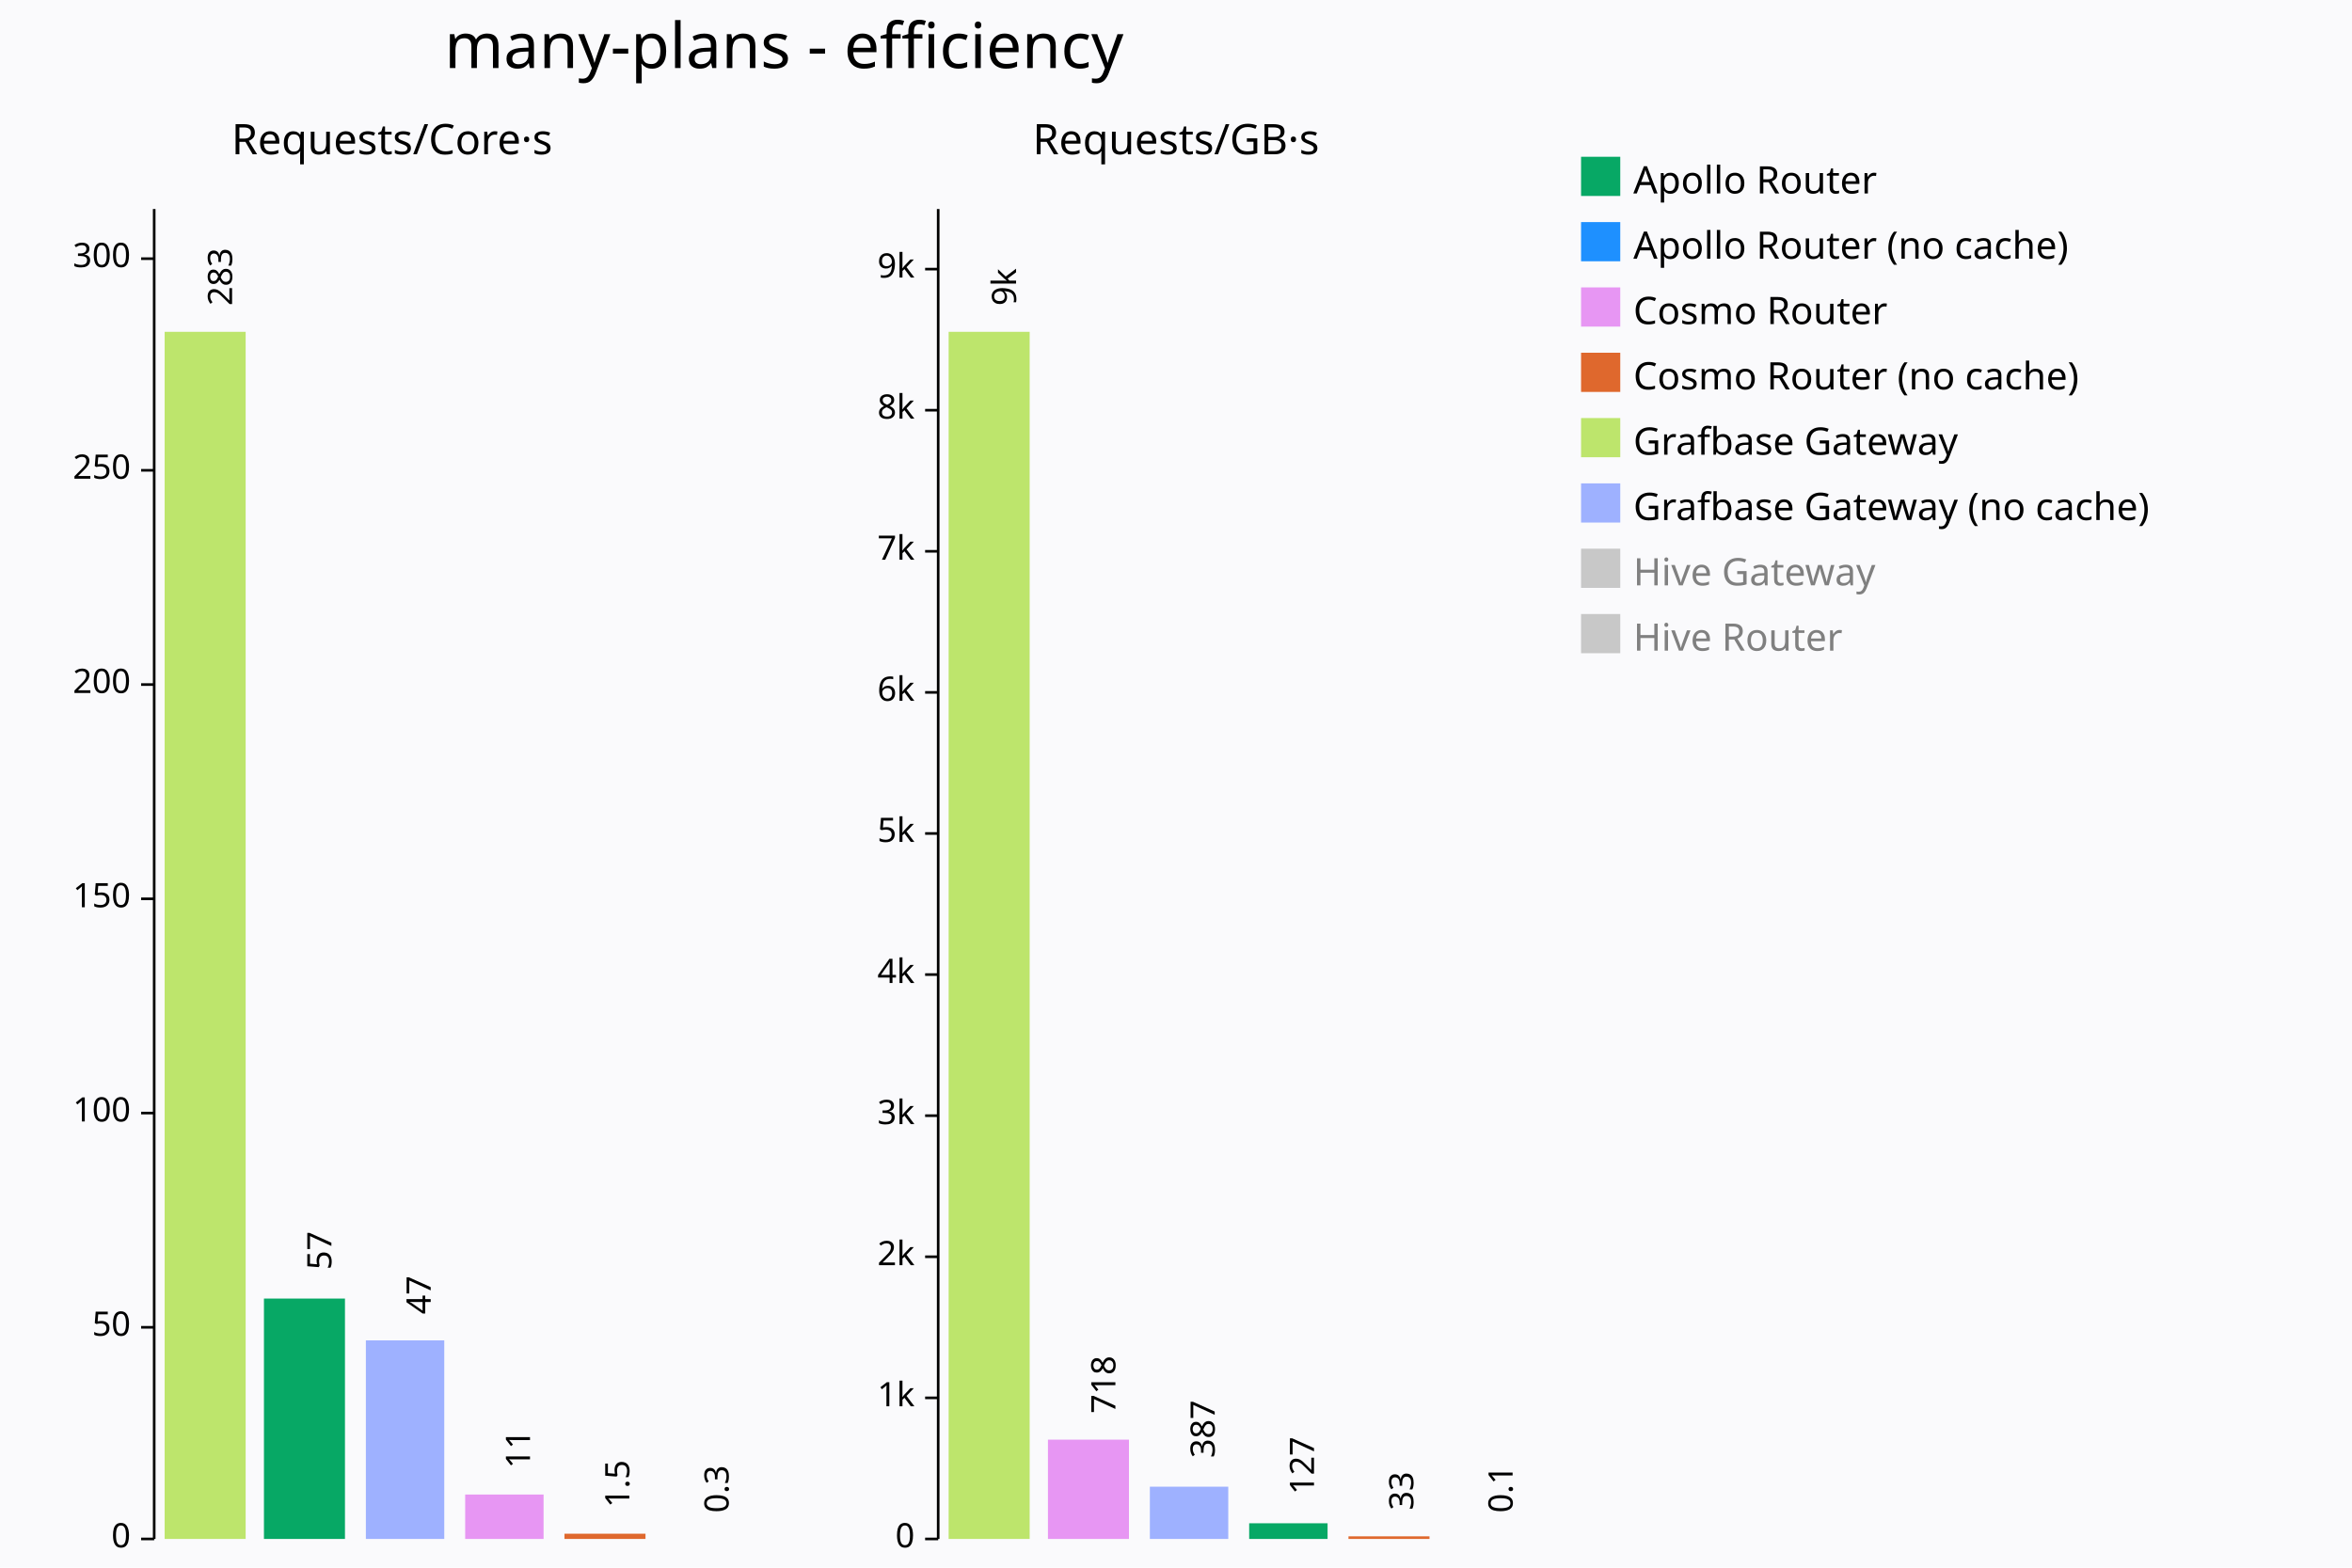
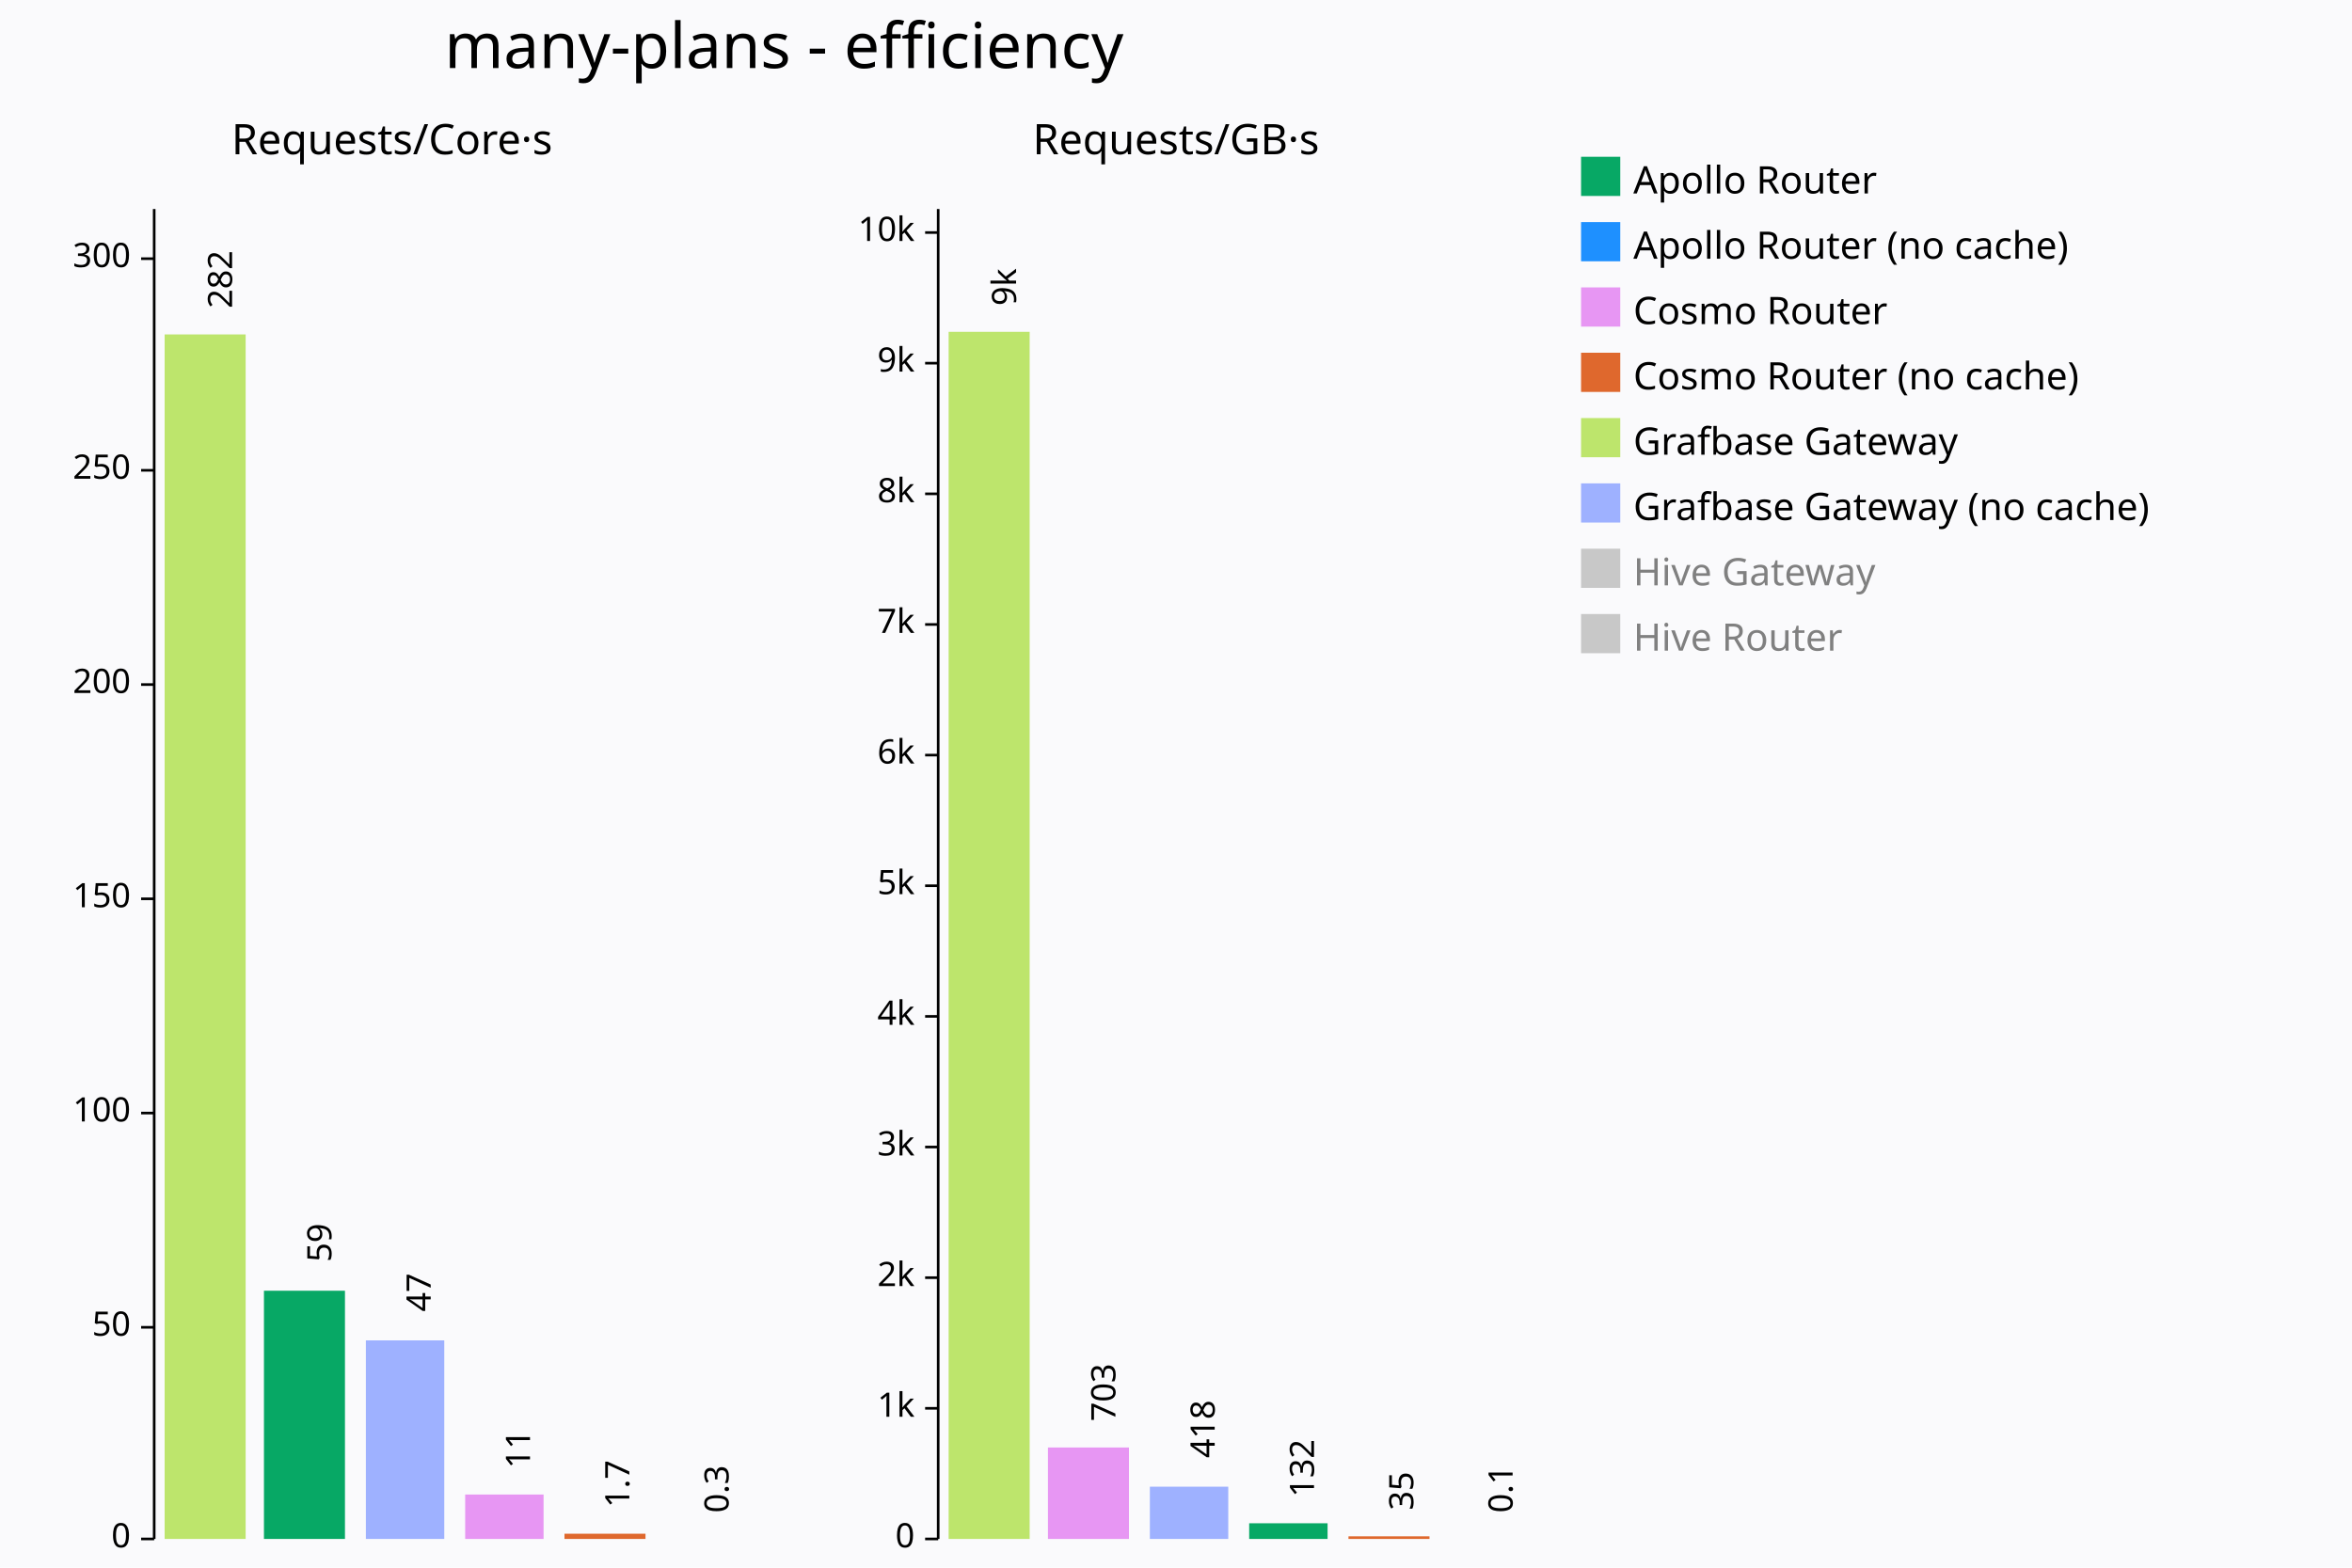
<svg xmlns="http://www.w3.org/2000/svg" width="900" height="600" viewBox="0 0 900 600">
  <rect x="0" y="0" width="900" height="600" opacity="1" fill="#FAFAFC" stroke="none" />
  <text x="300" y="20" dy="0.5ex" text-anchor="middle" font-family="sans-serif" font-size="24.194" opacity="1" fill="#000000">
many-plans - efficiency
</text>
  <text x="150" y="55" dy="0.5ex" text-anchor="middle" font-family="sans-serif" font-size="16.129" opacity="1" fill="#000000">
Requests/Core·s
</text>
  <polyline fill="none" opacity="1" stroke="#000000" stroke-width="1" points="59,80 59,589 " />
  <text x="50" y="589" dy="0.5ex" text-anchor="end" font-family="sans-serif" font-size="12.903" opacity="1" fill="#000000">
0
</text>
  <polyline fill="none" opacity="1" stroke="#000000" stroke-width="1" points="54,589 59,589 " />
  <text x="50" y="508" dy="0.5ex" text-anchor="end" font-family="sans-serif" font-size="12.903" opacity="1" fill="#000000">
50
</text>
  <polyline fill="none" opacity="1" stroke="#000000" stroke-width="1" points="54,508 59,508 " />
  <text x="50" y="426" dy="0.5ex" text-anchor="end" font-family="sans-serif" font-size="12.903" opacity="1" fill="#000000">
100
</text>
  <polyline fill="none" opacity="1" stroke="#000000" stroke-width="1" points="54,426 59,426 " />
  <text x="50" y="344" dy="0.5ex" text-anchor="end" font-family="sans-serif" font-size="12.903" opacity="1" fill="#000000">
150
</text>
  <polyline fill="none" opacity="1" stroke="#000000" stroke-width="1" points="54,344 59,344 " />
  <text x="50" y="262" dy="0.5ex" text-anchor="end" font-family="sans-serif" font-size="12.903" opacity="1" fill="#000000">
200
</text>
  <polyline fill="none" opacity="1" stroke="#000000" stroke-width="1" points="54,262 59,262 " />
  <text x="50" y="180" dy="0.5ex" text-anchor="end" font-family="sans-serif" font-size="12.903" opacity="1" fill="#000000">
250
</text>
  <polyline fill="none" opacity="1" stroke="#000000" stroke-width="1" points="54,180 59,180 " />
  <text x="50" y="99" dy="0.5ex" text-anchor="end" font-family="sans-serif" font-size="12.903" opacity="1" fill="#000000">
300
</text>
  <polyline fill="none" opacity="1" stroke="#000000" stroke-width="1" points="54,99 59,99 " />
-   <rect x="63" y="127" width="31" height="462" opacity="1" fill="#BDE56C" stroke="none" />
-   <text x="79" y="117" dy="0.76em" text-anchor="start" font-family="sans-serif" font-size="12.903" opacity="1" fill="#000000" transform="rotate(270, 79, 117)">
- 283
+   <rect x="63" y="128" width="31" height="461" opacity="1" fill="#BDE56C" stroke="none" />
+   <text x="79" y="118" dy="0.76em" text-anchor="start" font-family="sans-serif" font-size="12.903" opacity="1" fill="#000000" transform="rotate(270, 79, 118)">
+ 282
</text>
-   <rect x="101" y="497" width="31" height="92" opacity="1" fill="#07A865" stroke="none" />
-   <text x="117" y="486" dy="0.76em" text-anchor="start" font-family="sans-serif" font-size="12.903" opacity="1" fill="#000000" transform="rotate(270, 117, 486)">
- 57
+   <rect x="101" y="494" width="31" height="95" opacity="1" fill="#07A865" stroke="none" />
+   <text x="117" y="483" dy="0.76em" text-anchor="start" font-family="sans-serif" font-size="12.903" opacity="1" fill="#000000" transform="rotate(270, 117, 483)">
+ 59
</text>
  <rect x="140" y="513" width="30" height="76" opacity="1" fill="#9EB1FF" stroke="none" />
-   <text x="155" y="503" dy="0.76em" text-anchor="start" font-family="sans-serif" font-size="12.903" opacity="1" fill="#000000" transform="rotate(270, 155, 503)">
+   <text x="155" y="502" dy="0.76em" text-anchor="start" font-family="sans-serif" font-size="12.903" opacity="1" fill="#000000" transform="rotate(270, 155, 502)">
47
</text>
  <rect x="178" y="572" width="30" height="17" opacity="1" fill="#E796F3" stroke="none" />
  <text x="193" y="562" dy="0.76em" text-anchor="start" font-family="sans-serif" font-size="12.903" opacity="1" fill="#000000" transform="rotate(270, 193, 562)">
11
</text>
  <rect x="216" y="587" width="31" height="2" opacity="1" fill="#DF682D" stroke="none" />
  <text x="231" y="577" dy="0.76em" text-anchor="start" font-family="sans-serif" font-size="12.903" opacity="1" fill="#000000" transform="rotate(270, 231, 577)">
- 1.5
+ 1.7
</text>
  <rect x="254" y="589" width="31" height="0" opacity="1" fill="#1E90FF" stroke="none" />
  <text x="269" y="579" dy="0.76em" text-anchor="start" font-family="sans-serif" font-size="12.903" opacity="1" fill="#000000" transform="rotate(270, 269, 579)">
0.3
</text>
  <text x="450" y="55" dy="0.5ex" text-anchor="middle" font-family="sans-serif" font-size="16.129" opacity="1" fill="#000000">
Requests/GB·s
</text>
  <polyline fill="none" opacity="1" stroke="#000000" stroke-width="1" points="359,80 359,589 " />
  <text x="350" y="589" dy="0.5ex" text-anchor="end" font-family="sans-serif" font-size="12.903" opacity="1" fill="#000000">
0
</text>
  <polyline fill="none" opacity="1" stroke="#000000" stroke-width="1" points="354,589 359,589 " />
-   <text x="350" y="535" dy="0.5ex" text-anchor="end" font-family="sans-serif" font-size="12.903" opacity="1" fill="#000000">
+   <text x="350" y="539" dy="0.5ex" text-anchor="end" font-family="sans-serif" font-size="12.903" opacity="1" fill="#000000">
1k
</text>
-   <polyline fill="none" opacity="1" stroke="#000000" stroke-width="1" points="354,535 359,535 " />
-   <text x="350" y="481" dy="0.5ex" text-anchor="end" font-family="sans-serif" font-size="12.903" opacity="1" fill="#000000">
+   <polyline fill="none" opacity="1" stroke="#000000" stroke-width="1" points="354,539 359,539 " />
+   <text x="350" y="489" dy="0.5ex" text-anchor="end" font-family="sans-serif" font-size="12.903" opacity="1" fill="#000000">
2k
</text>
-   <polyline fill="none" opacity="1" stroke="#000000" stroke-width="1" points="354,481 359,481 " />
-   <text x="350" y="427" dy="0.5ex" text-anchor="end" font-family="sans-serif" font-size="12.903" opacity="1" fill="#000000">
+   <polyline fill="none" opacity="1" stroke="#000000" stroke-width="1" points="354,489 359,489 " />
+   <text x="350" y="439" dy="0.5ex" text-anchor="end" font-family="sans-serif" font-size="12.903" opacity="1" fill="#000000">
3k
</text>
-   <polyline fill="none" opacity="1" stroke="#000000" stroke-width="1" points="354,427 359,427 " />
-   <text x="350" y="373" dy="0.5ex" text-anchor="end" font-family="sans-serif" font-size="12.903" opacity="1" fill="#000000">
+   <polyline fill="none" opacity="1" stroke="#000000" stroke-width="1" points="354,439 359,439 " />
+   <text x="350" y="389" dy="0.5ex" text-anchor="end" font-family="sans-serif" font-size="12.903" opacity="1" fill="#000000">
4k
</text>
-   <polyline fill="none" opacity="1" stroke="#000000" stroke-width="1" points="354,373 359,373 " />
-   <text x="350" y="319" dy="0.5ex" text-anchor="end" font-family="sans-serif" font-size="12.903" opacity="1" fill="#000000">
+   <polyline fill="none" opacity="1" stroke="#000000" stroke-width="1" points="354,389 359,389 " />
+   <text x="350" y="339" dy="0.5ex" text-anchor="end" font-family="sans-serif" font-size="12.903" opacity="1" fill="#000000">
5k
</text>
-   <polyline fill="none" opacity="1" stroke="#000000" stroke-width="1" points="354,319 359,319 " />
-   <text x="350" y="265" dy="0.5ex" text-anchor="end" font-family="sans-serif" font-size="12.903" opacity="1" fill="#000000">
+   <polyline fill="none" opacity="1" stroke="#000000" stroke-width="1" points="354,339 359,339 " />
+   <text x="350" y="289" dy="0.5ex" text-anchor="end" font-family="sans-serif" font-size="12.903" opacity="1" fill="#000000">
6k
</text>
-   <polyline fill="none" opacity="1" stroke="#000000" stroke-width="1" points="354,265 359,265 " />
-   <text x="350" y="211" dy="0.5ex" text-anchor="end" font-family="sans-serif" font-size="12.903" opacity="1" fill="#000000">
+   <polyline fill="none" opacity="1" stroke="#000000" stroke-width="1" points="354,289 359,289 " />
+   <text x="350" y="239" dy="0.5ex" text-anchor="end" font-family="sans-serif" font-size="12.903" opacity="1" fill="#000000">
7k
</text>
-   <polyline fill="none" opacity="1" stroke="#000000" stroke-width="1" points="354,211 359,211 " />
-   <text x="350" y="157" dy="0.5ex" text-anchor="end" font-family="sans-serif" font-size="12.903" opacity="1" fill="#000000">
+   <polyline fill="none" opacity="1" stroke="#000000" stroke-width="1" points="354,239 359,239 " />
+   <text x="350" y="189" dy="0.5ex" text-anchor="end" font-family="sans-serif" font-size="12.903" opacity="1" fill="#000000">
8k
</text>
-   <polyline fill="none" opacity="1" stroke="#000000" stroke-width="1" points="354,157 359,157 " />
-   <text x="350" y="103" dy="0.5ex" text-anchor="end" font-family="sans-serif" font-size="12.903" opacity="1" fill="#000000">
+   <polyline fill="none" opacity="1" stroke="#000000" stroke-width="1" points="354,189 359,189 " />
+   <text x="350" y="139" dy="0.5ex" text-anchor="end" font-family="sans-serif" font-size="12.903" opacity="1" fill="#000000">
9k
</text>
-   <polyline fill="none" opacity="1" stroke="#000000" stroke-width="1" points="354,103 359,103 " />
+   <polyline fill="none" opacity="1" stroke="#000000" stroke-width="1" points="354,139 359,139 " />
+   <text x="350" y="89" dy="0.5ex" text-anchor="end" font-family="sans-serif" font-size="12.903" opacity="1" fill="#000000">
+ 10k
+ </text>
+   <polyline fill="none" opacity="1" stroke="#000000" stroke-width="1" points="354,89 359,89 " />
  <rect x="363" y="127" width="31" height="462" opacity="1" fill="#BDE56C" stroke="none" />
  <text x="379" y="117" dy="0.76em" text-anchor="start" font-family="sans-serif" font-size="12.903" opacity="1" fill="#000000" transform="rotate(270, 379, 117)">
9k
</text>
-   <rect x="401" y="551" width="31" height="38" opacity="1" fill="#E796F3" stroke="none" />
-   <text x="417" y="541" dy="0.76em" text-anchor="start" font-family="sans-serif" font-size="12.903" opacity="1" fill="#000000" transform="rotate(270, 417, 541)">
- 718
+   <rect x="401" y="554" width="31" height="35" opacity="1" fill="#E796F3" stroke="none" />
+   <text x="417" y="544" dy="0.76em" text-anchor="start" font-family="sans-serif" font-size="12.903" opacity="1" fill="#000000" transform="rotate(270, 417, 544)">
+ 703
</text>
  <rect x="440" y="569" width="30" height="20" opacity="1" fill="#9EB1FF" stroke="none" />
  <text x="455" y="558" dy="0.76em" text-anchor="start" font-family="sans-serif" font-size="12.903" opacity="1" fill="#000000" transform="rotate(270, 455, 558)">
- 387
+ 418
</text>
  <rect x="478" y="583" width="30" height="6" opacity="1" fill="#07A865" stroke="none" />
-   <text x="493" y="572" dy="0.76em" text-anchor="start" font-family="sans-serif" font-size="12.903" opacity="1" fill="#000000" transform="rotate(270, 493, 572)">
- 127
+   <text x="493" y="573" dy="0.76em" text-anchor="start" font-family="sans-serif" font-size="12.903" opacity="1" fill="#000000" transform="rotate(270, 493, 573)">
+ 132
</text>
  <rect x="516" y="588" width="31" height="1" opacity="1" fill="#DF682D" stroke="none" />
  <text x="531" y="578" dy="0.76em" text-anchor="start" font-family="sans-serif" font-size="12.903" opacity="1" fill="#000000" transform="rotate(270, 531, 578)">
- 33
+ 35
</text>
  <rect x="554" y="589" width="31" height="0" opacity="1" fill="#1E90FF" stroke="none" />
  <text x="569" y="579" dy="0.76em" text-anchor="start" font-family="sans-serif" font-size="12.903" opacity="1" fill="#000000" transform="rotate(270, 569, 579)">
0.1
</text>
  <rect x="605" y="60" width="15" height="15" opacity="1" fill="#07A865" stroke="none" />
  <text x="625" y="63" dy="0.76em" text-anchor="start" font-family="sans-serif" font-size="14.516" opacity="1" fill="#000000">
Apollo Router
</text>
  <rect x="605" y="85" width="15" height="15" opacity="1" fill="#1E90FF" stroke="none" />
  <text x="625" y="88" dy="0.76em" text-anchor="start" font-family="sans-serif" font-size="14.516" opacity="1" fill="#000000">
Apollo Router (no cache)
</text>
  <rect x="605" y="110" width="15" height="15" opacity="1" fill="#E796F3" stroke="none" />
  <text x="625" y="113" dy="0.76em" text-anchor="start" font-family="sans-serif" font-size="14.516" opacity="1" fill="#000000">
Cosmo Router
</text>
  <rect x="605" y="135" width="15" height="15" opacity="1" fill="#DF682D" stroke="none" />
  <text x="625" y="138" dy="0.76em" text-anchor="start" font-family="sans-serif" font-size="14.516" opacity="1" fill="#000000">
Cosmo Router (no cache)
</text>
  <rect x="605" y="160" width="15" height="15" opacity="1" fill="#BDE56C" stroke="none" />
  <text x="625" y="163" dy="0.76em" text-anchor="start" font-family="sans-serif" font-size="14.516" opacity="1" fill="#000000">
Grafbase Gateway
</text>
  <rect x="605" y="185" width="15" height="15" opacity="1" fill="#9EB1FF" stroke="none" />
  <text x="625" y="188" dy="0.76em" text-anchor="start" font-family="sans-serif" font-size="14.516" opacity="1" fill="#000000">
Grafbase Gateway (no cache)
</text>
  <rect x="605" y="210" width="15" height="15" opacity="1" fill="#C8C8C8" stroke="none" />
  <text x="625" y="213" dy="0.76em" text-anchor="start" font-family="sans-serif" font-size="14.516" opacity="1" fill="#808080">
Hive Gateway
</text>
  <rect x="605" y="235" width="15" height="15" opacity="1" fill="#C8C8C8" stroke="none" />
  <text x="625" y="238" dy="0.76em" text-anchor="start" font-family="sans-serif" font-size="14.516" opacity="1" fill="#808080">
Hive Router
</text>
</svg>
